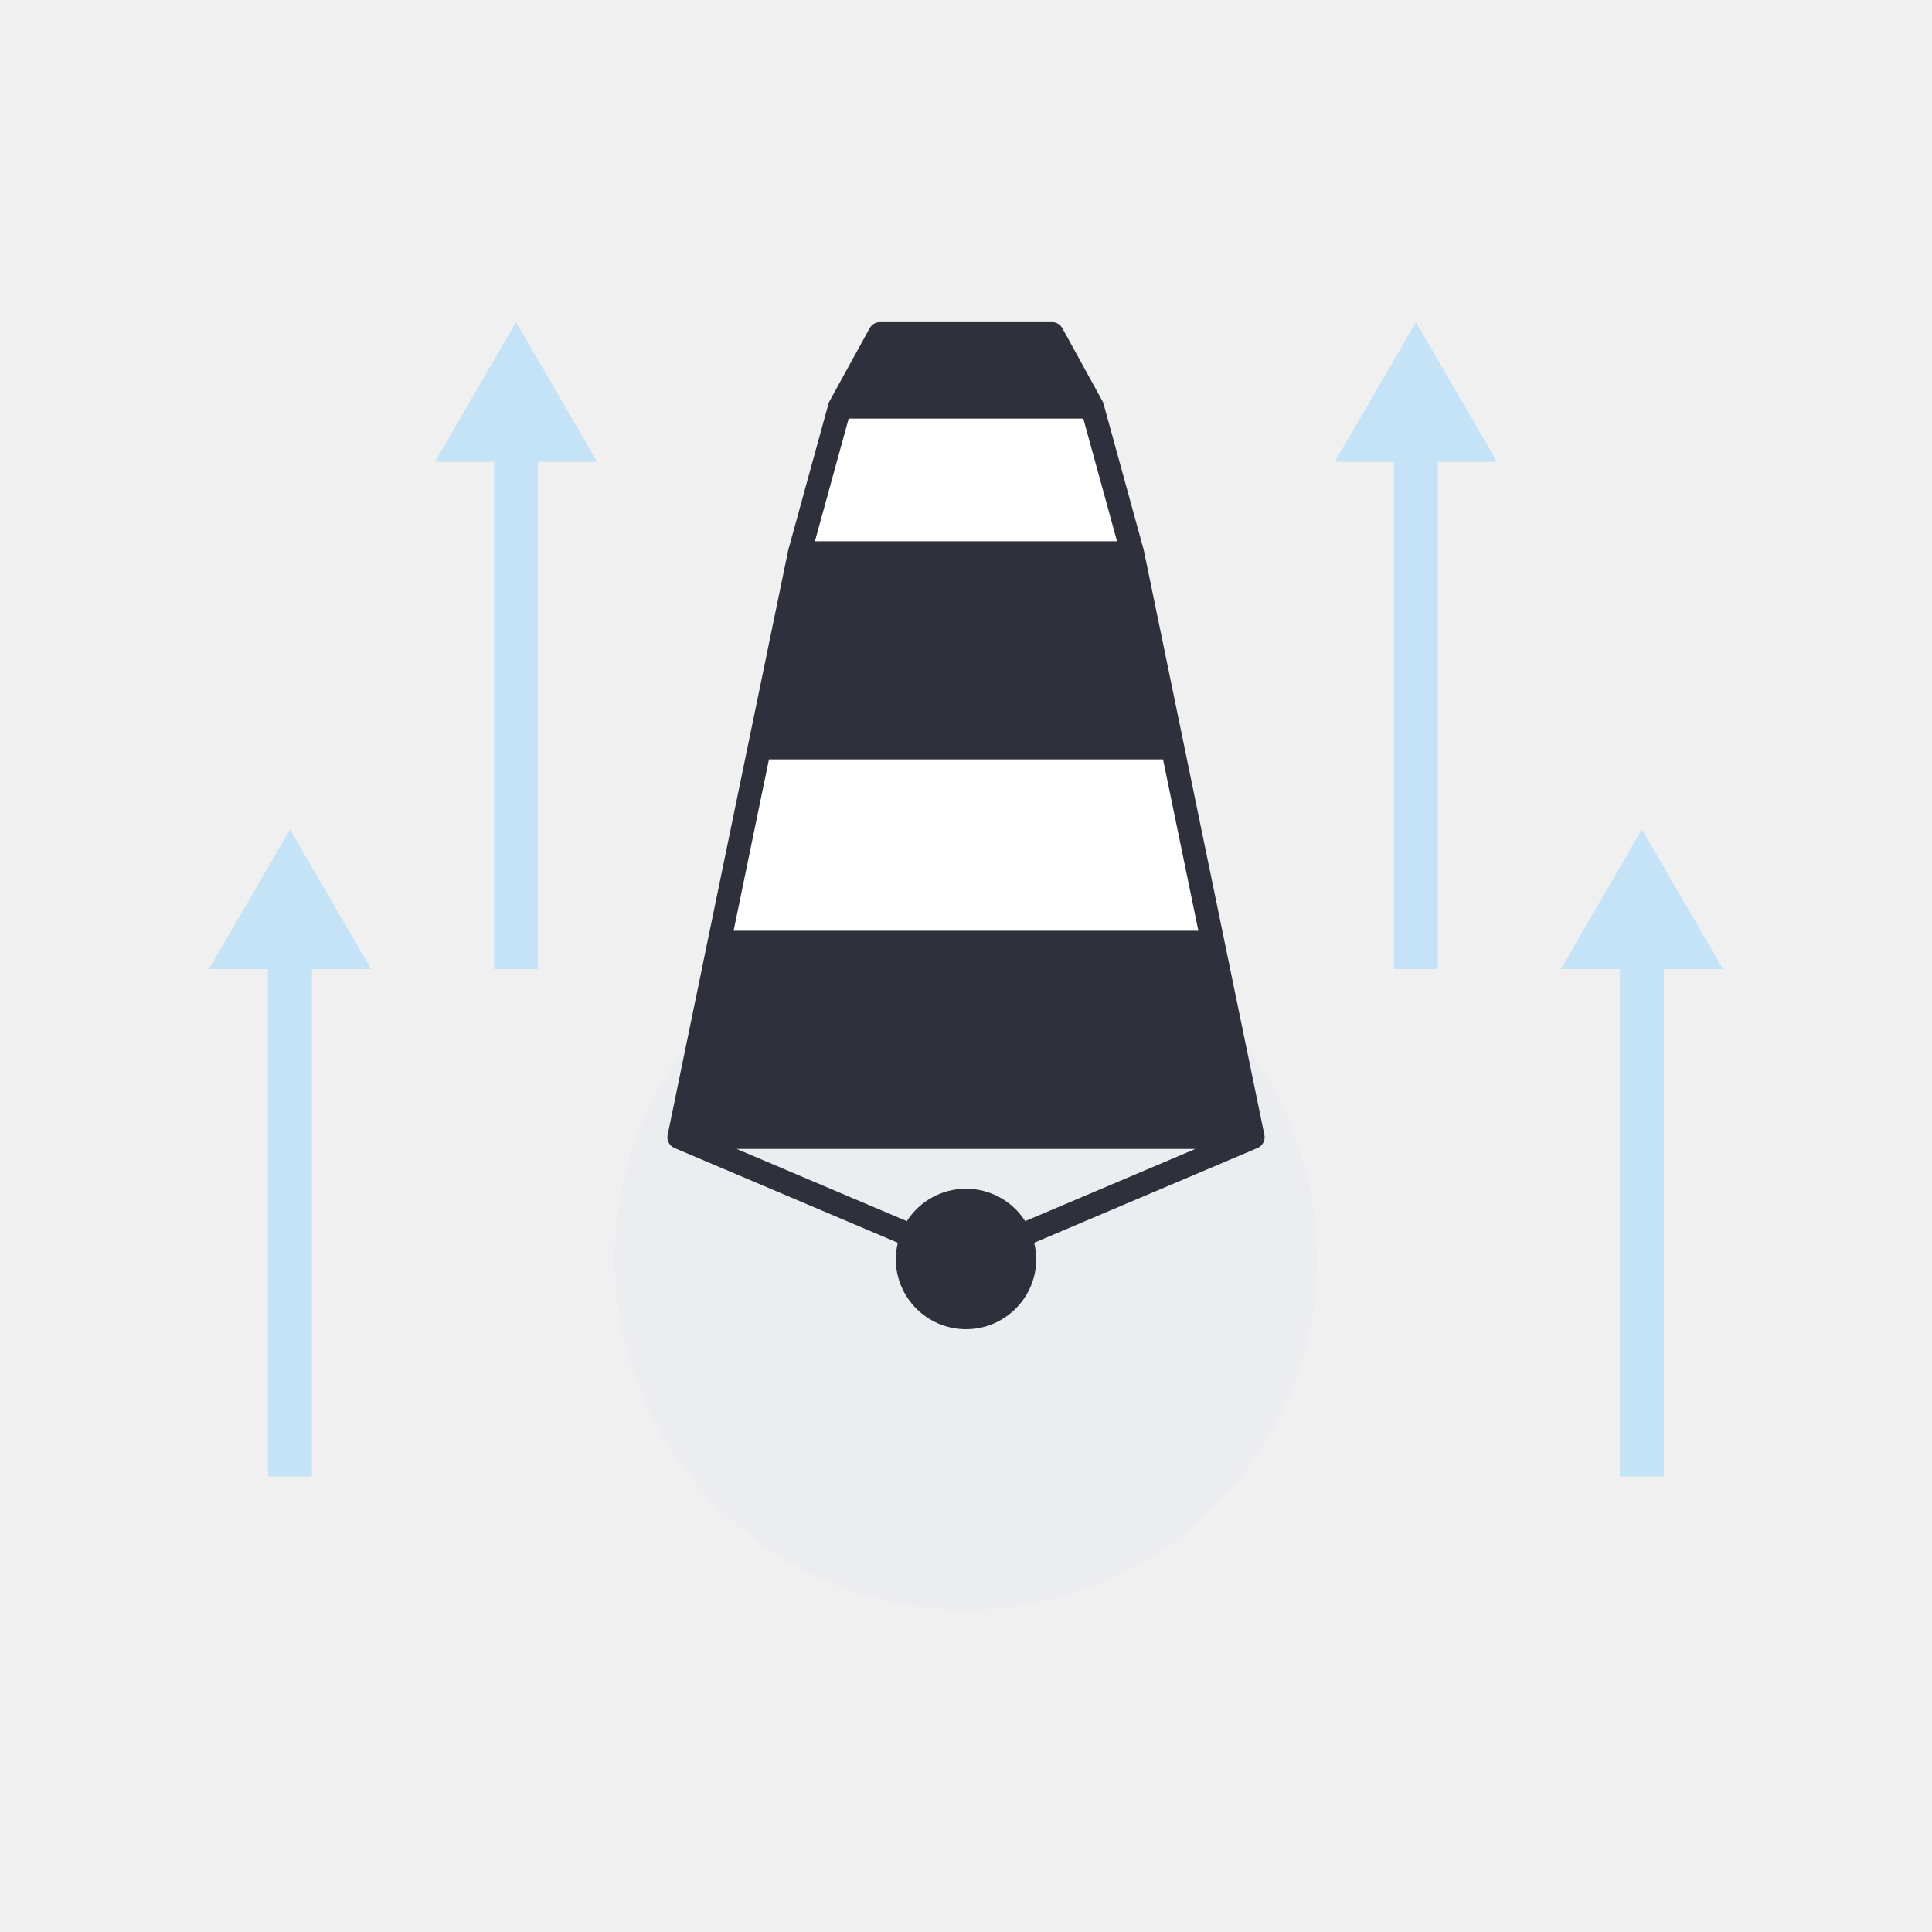
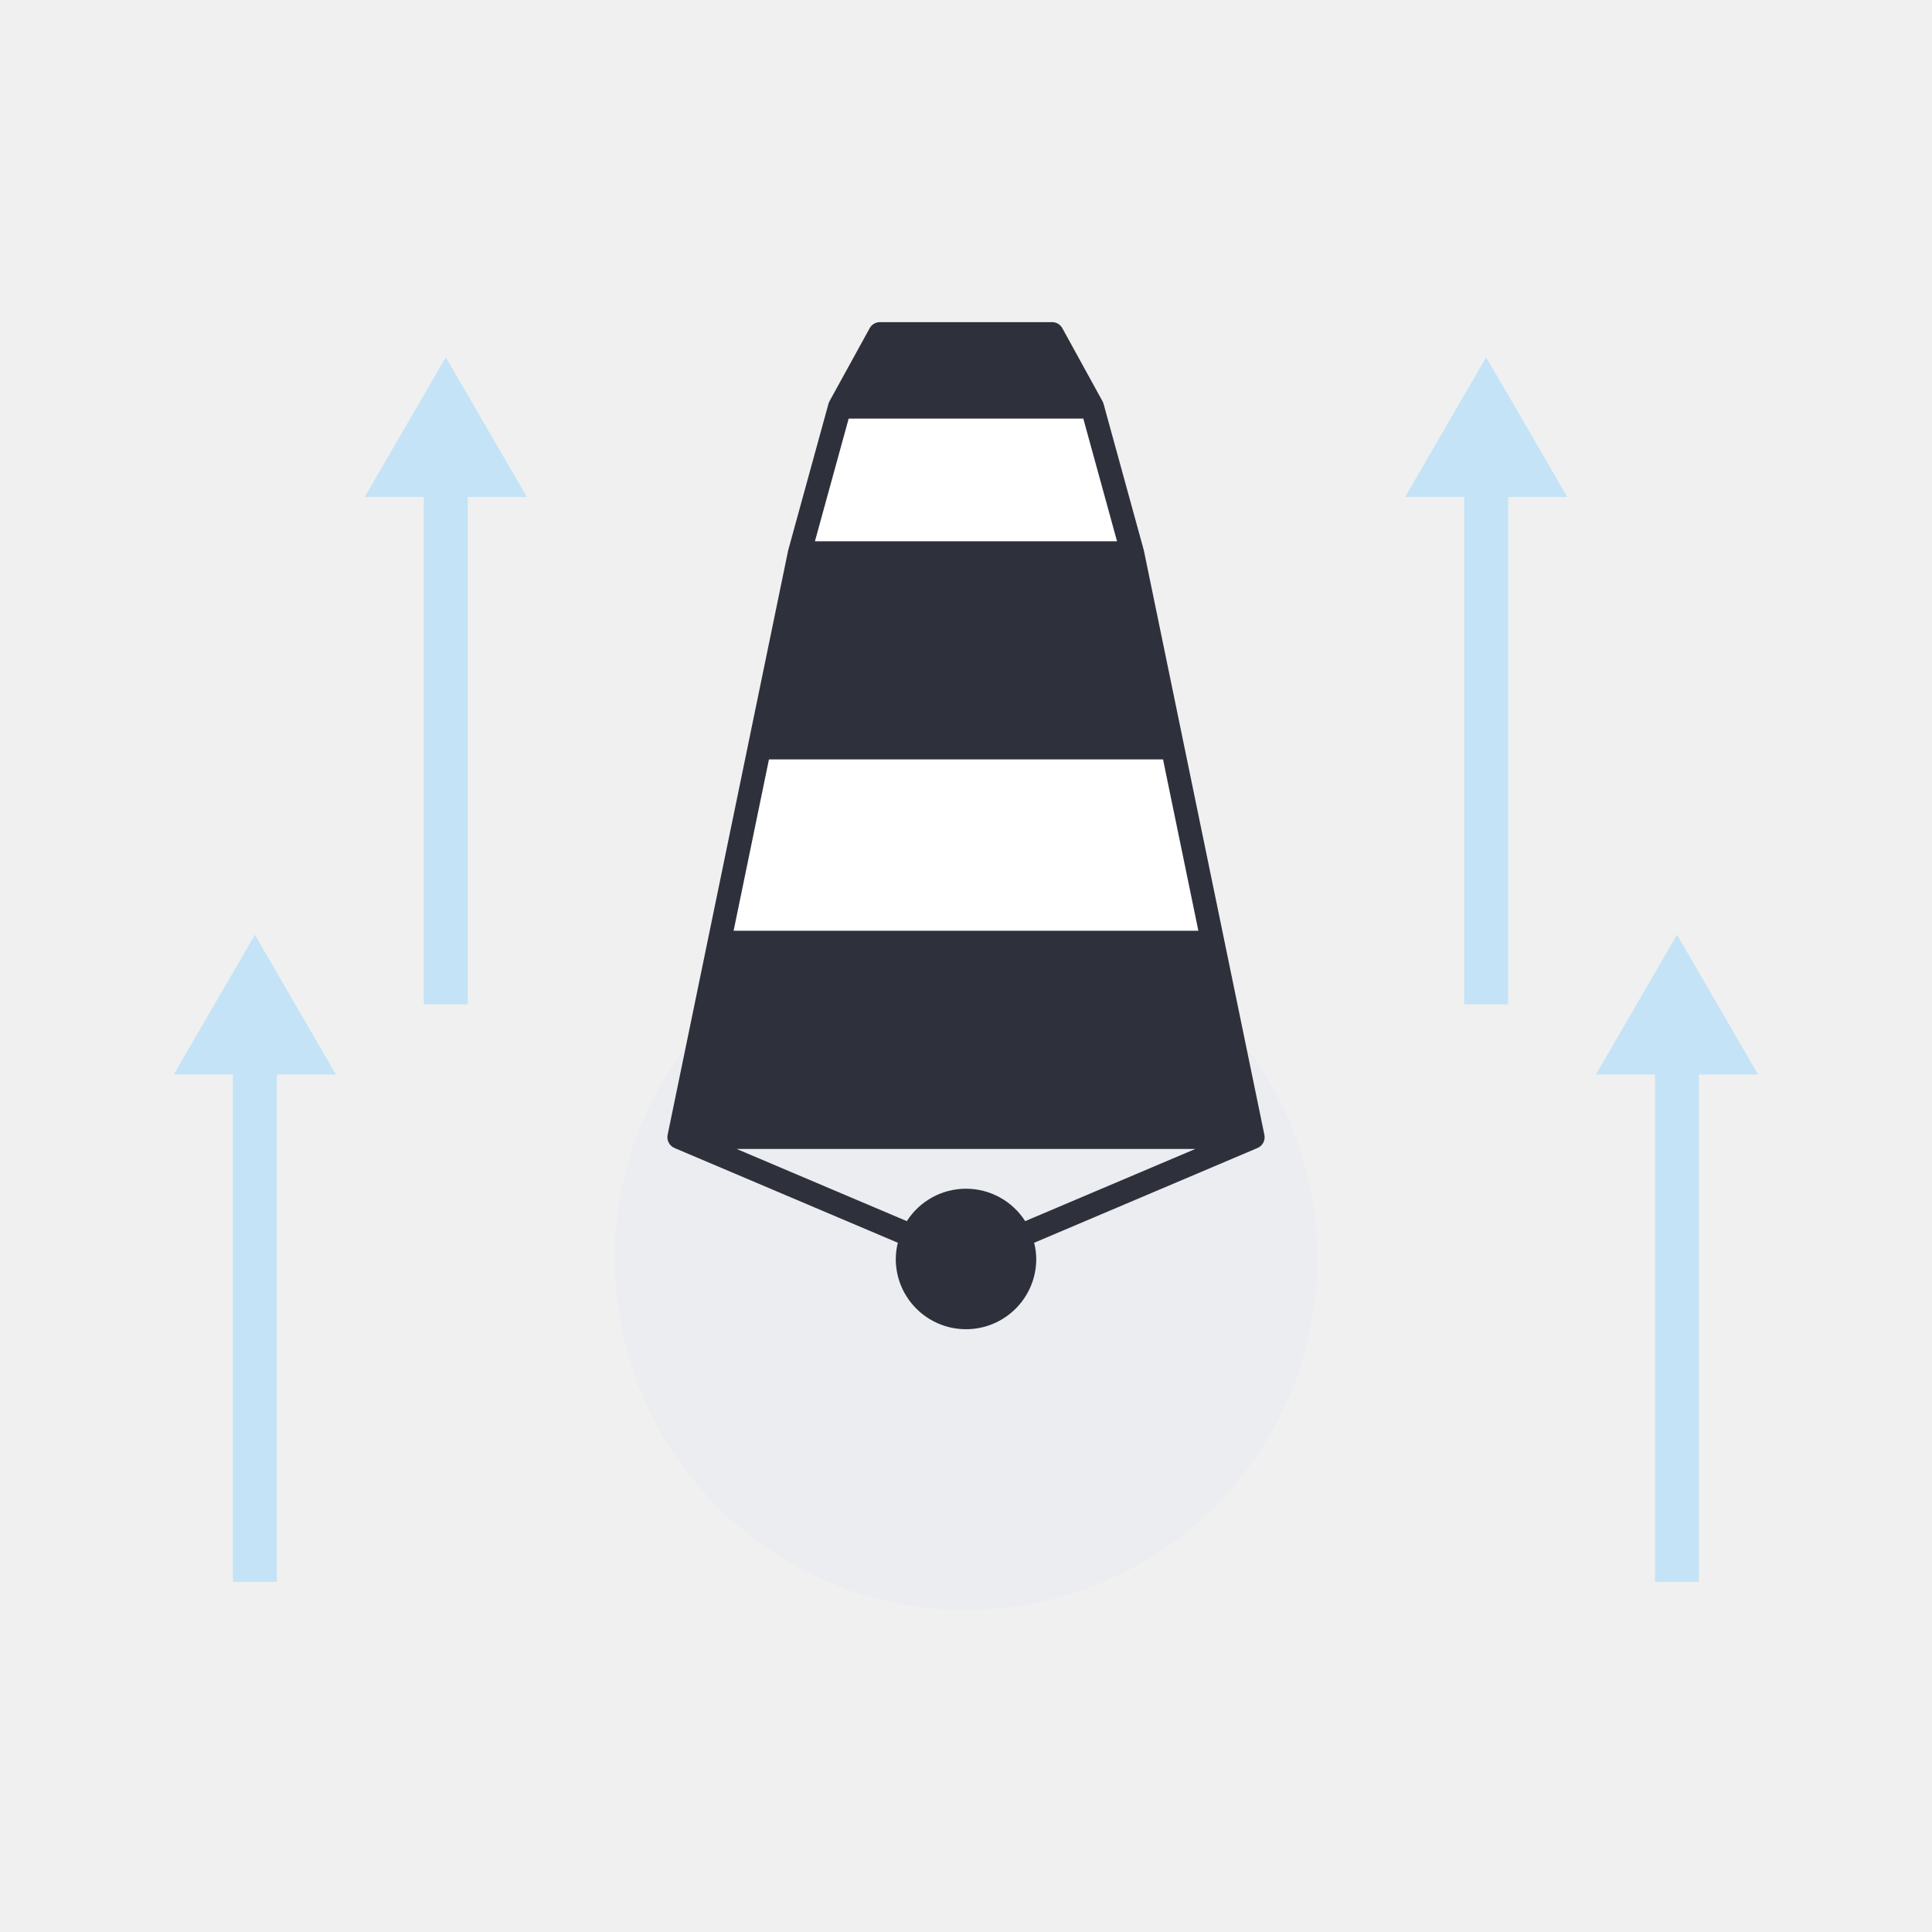
<svg xmlns="http://www.w3.org/2000/svg" version="1.1" viewBox="0 0 220 220">
  <path d="m69.998 143.32a40 40 0 0 1 40-40 40 40 0 0 1 40 40 40 40 0 0 1-40 40 40 40 0 0 1-40-40z" fill="#ecedf1" stroke-linejoin="round" stroke-width="1.506" style="paint-order:fill markers stroke" />
  <path d="m142.67 129.5-13.723-66.534-4.574-16.633h-28.75l-4.575 16.633-13.723 66.534z" fill="#fff" stroke-width=".667" style="paint-order:fill markers stroke" />
  <path d="m110 151.36a8 8 0 0 0 8-8 8 8 0 0 0-0.236-1.845l25.429-10.789c0.585-0.248 0.913-0.874 0.785-1.496l-4.574-22.179-4.574-22.177-4.574-22.179c-6e-3 -0.028-0.013-0.056-0.021-0.083l-4.573-16.634c-0.028-0.101-0.068-0.198-0.118-0.289l-4.573-8.317c-0.235-0.426-0.683-0.691-1.169-0.69h-19.603c-0.486 1.4e-5 -0.933 0.264-1.168 0.69l-4.574 8.317c-0.05 0.091-0.09 0.188-0.117 0.289l-4.574 16.634c-0.008 0.028-0.015 0.055-0.021 0.083l-4.574 22.179-4.573 22.177-4.574 22.179c-0.128 0.622 0.201 1.248 0.785 1.496l25.429 10.789a8 8 0 0 0-0.236 1.845 8 8 0 0 0 8 8zm6.739-12.307a8 8 0 0 0-6.739-3.693 8 8 0 0 0-6.739 3.693l-19.376-8.22h52.231zm19.721-33.065h-52.923l4.024-19.511h44.876zm-9.262-44.355h-34.4l3.841-13.966h26.719z" color="#000000" fill="#2e313b" stroke-linejoin="round" stroke-width=".667" style="paint-order:fill markers stroke" />
-   <path d="m58.762 36.68-9.232 15.91h6.732v57.766h5v-57.766h6.732c-3.077-5.303-6.154-10.608-9.232-15.91zm102.47 0c-3.078 5.302-6.155 10.607-9.232 15.91h6.732v57.766h5v-57.766h6.732l-9.232-15.91zm-128.21 57.768-9.232 15.908h6.732v57.768h5v-57.768h6.732c-3.077-5.303-6.154-10.606-9.232-15.908zm153.94 0c-3.078 5.302-6.155 10.605-9.232 15.908h6.732v57.768h5v-57.768h6.732l-9.232-15.908z" color="#000000" fill="#c4e3f6" fill-rule="evenodd" />
+   <path d="m50.762 40.68-9.232 15.91h6.732v57.766h5v-57.766h6.732c-3.077-5.303-6.154-10.608-9.232-15.91zm118.47 0c-3.078 5.302-6.155 10.607-9.232 15.91h6.732v57.766h5v-57.766h6.732zm-140.21 65.768-9.232 15.908h6.732v57.768h5v-57.768h6.732c-3.077-5.303-6.154-10.606-9.232-15.908zm161.94 0c-3.078 5.302-6.155 10.605-9.232 15.908h6.732v57.768h5v-57.768h6.732z" color="#000000" fill="#c4e3f6" fill-rule="evenodd" />
</svg>
